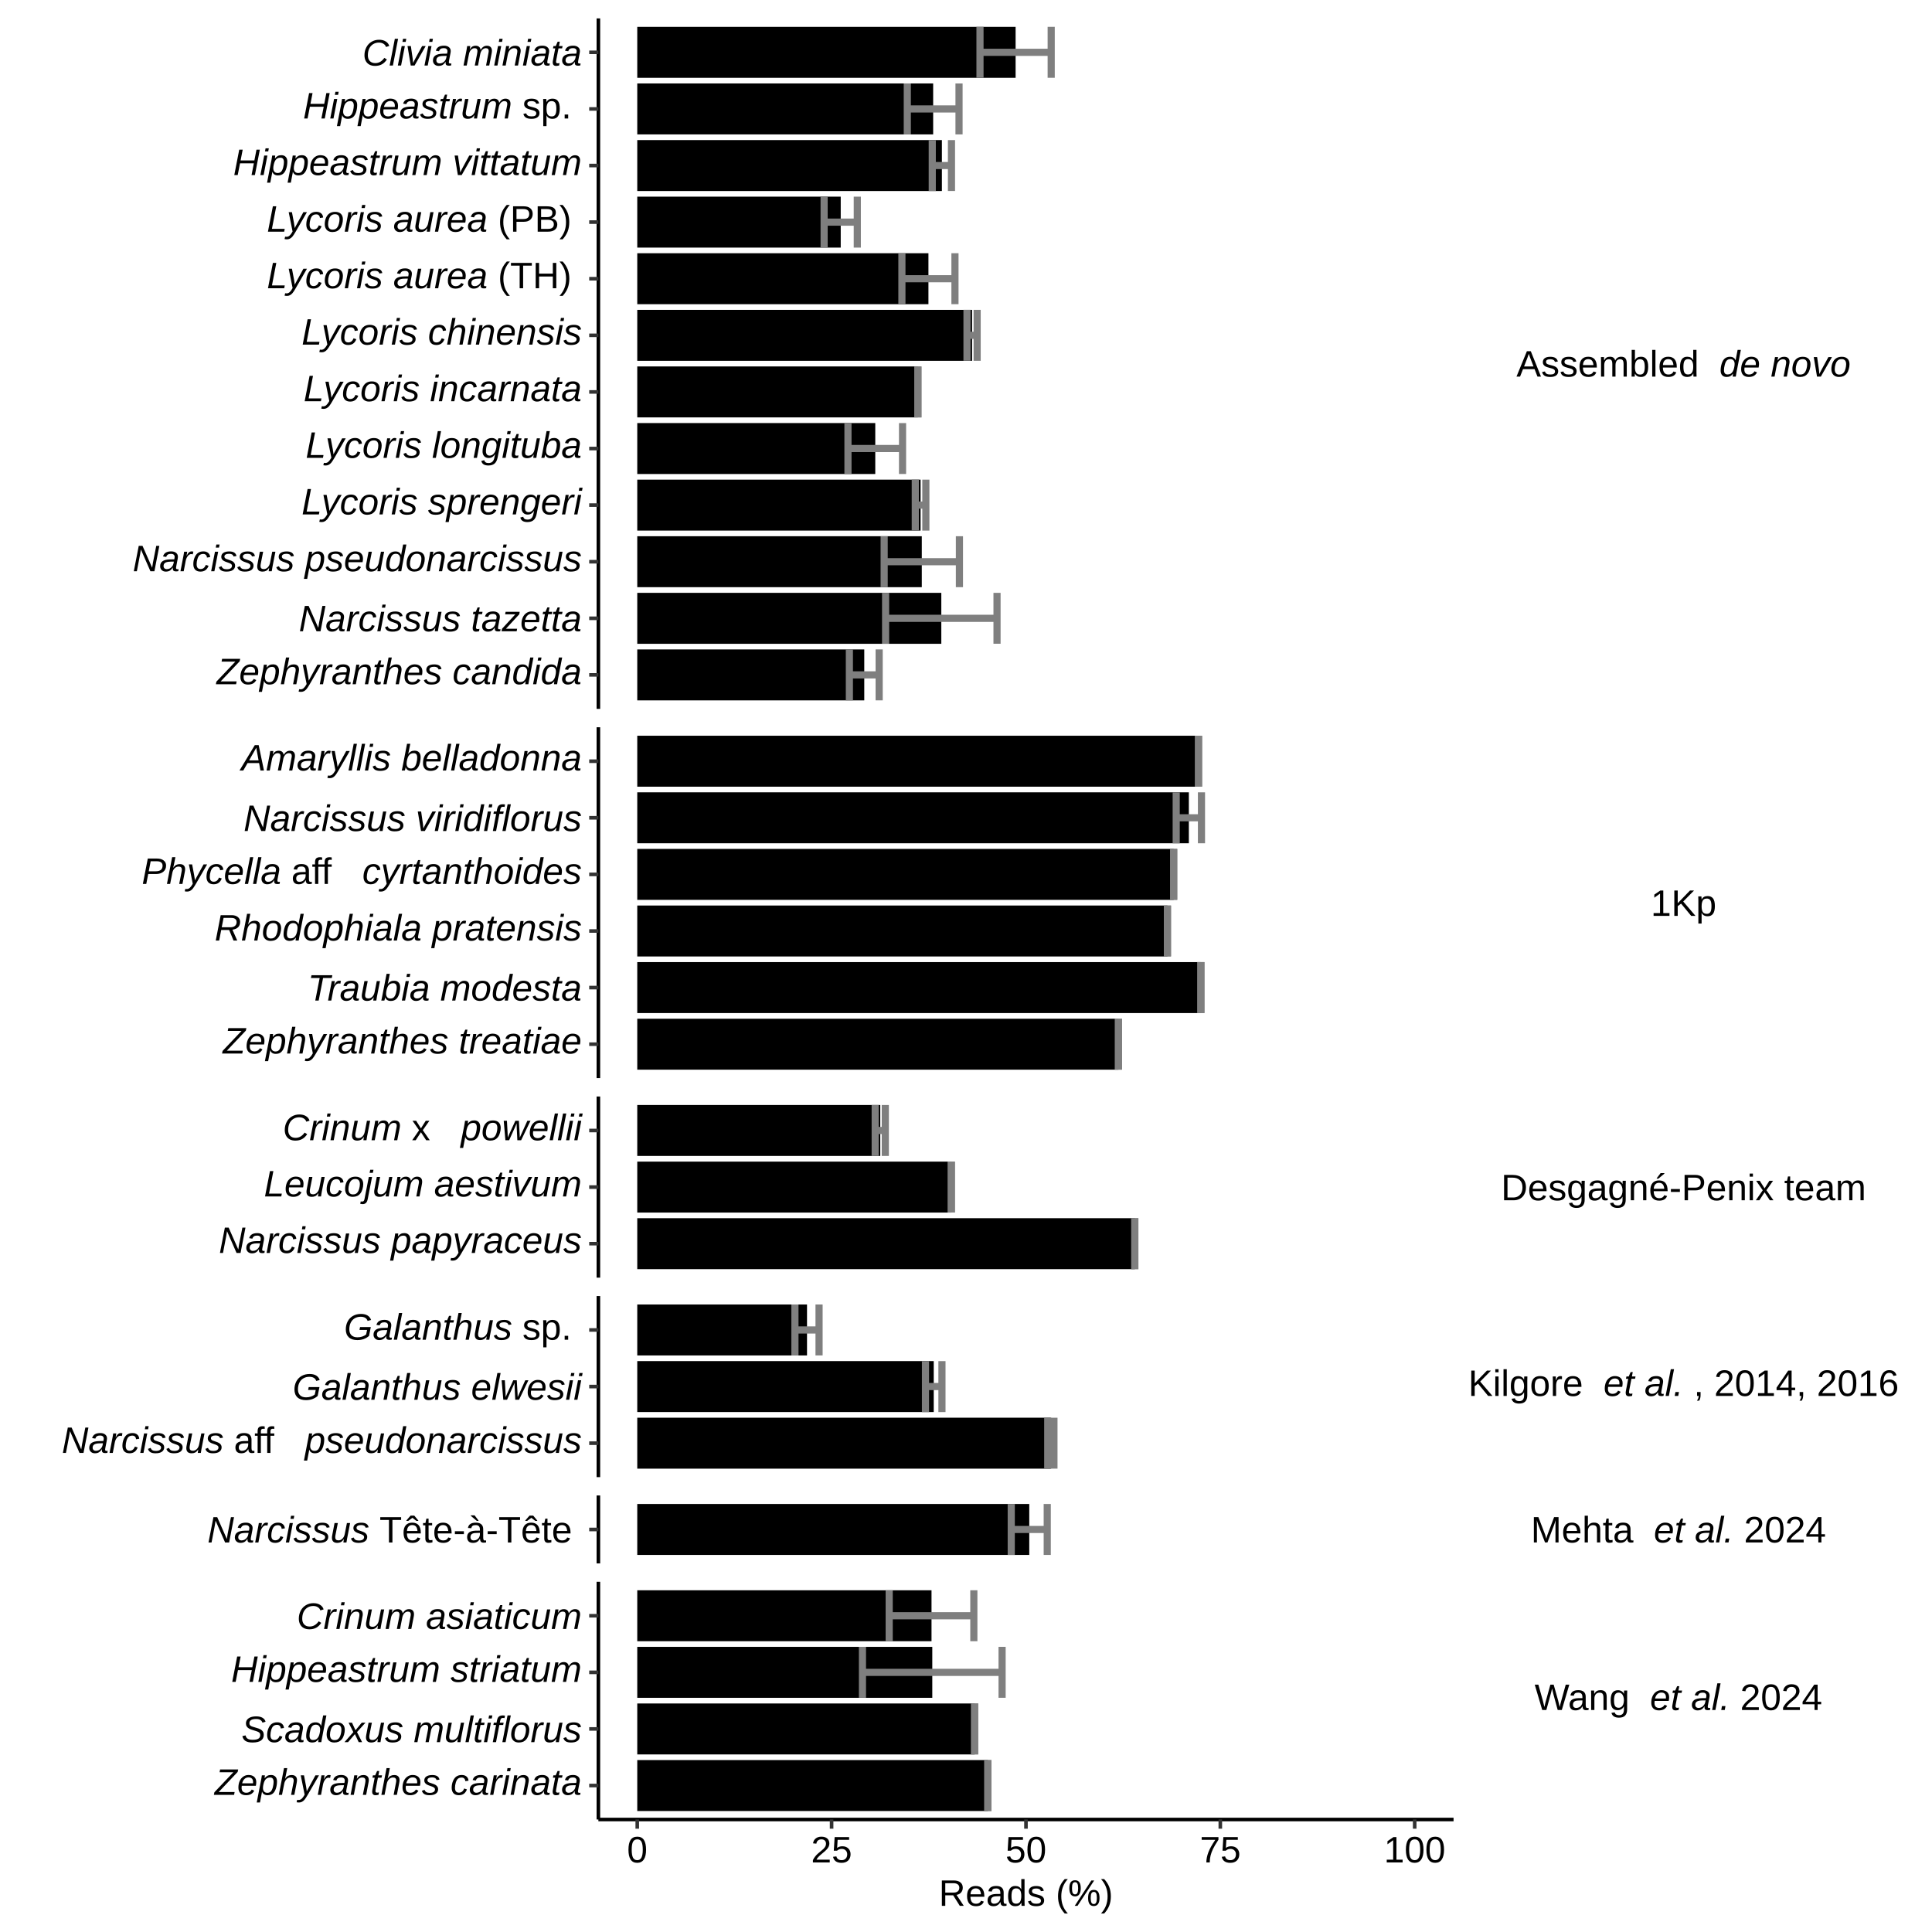
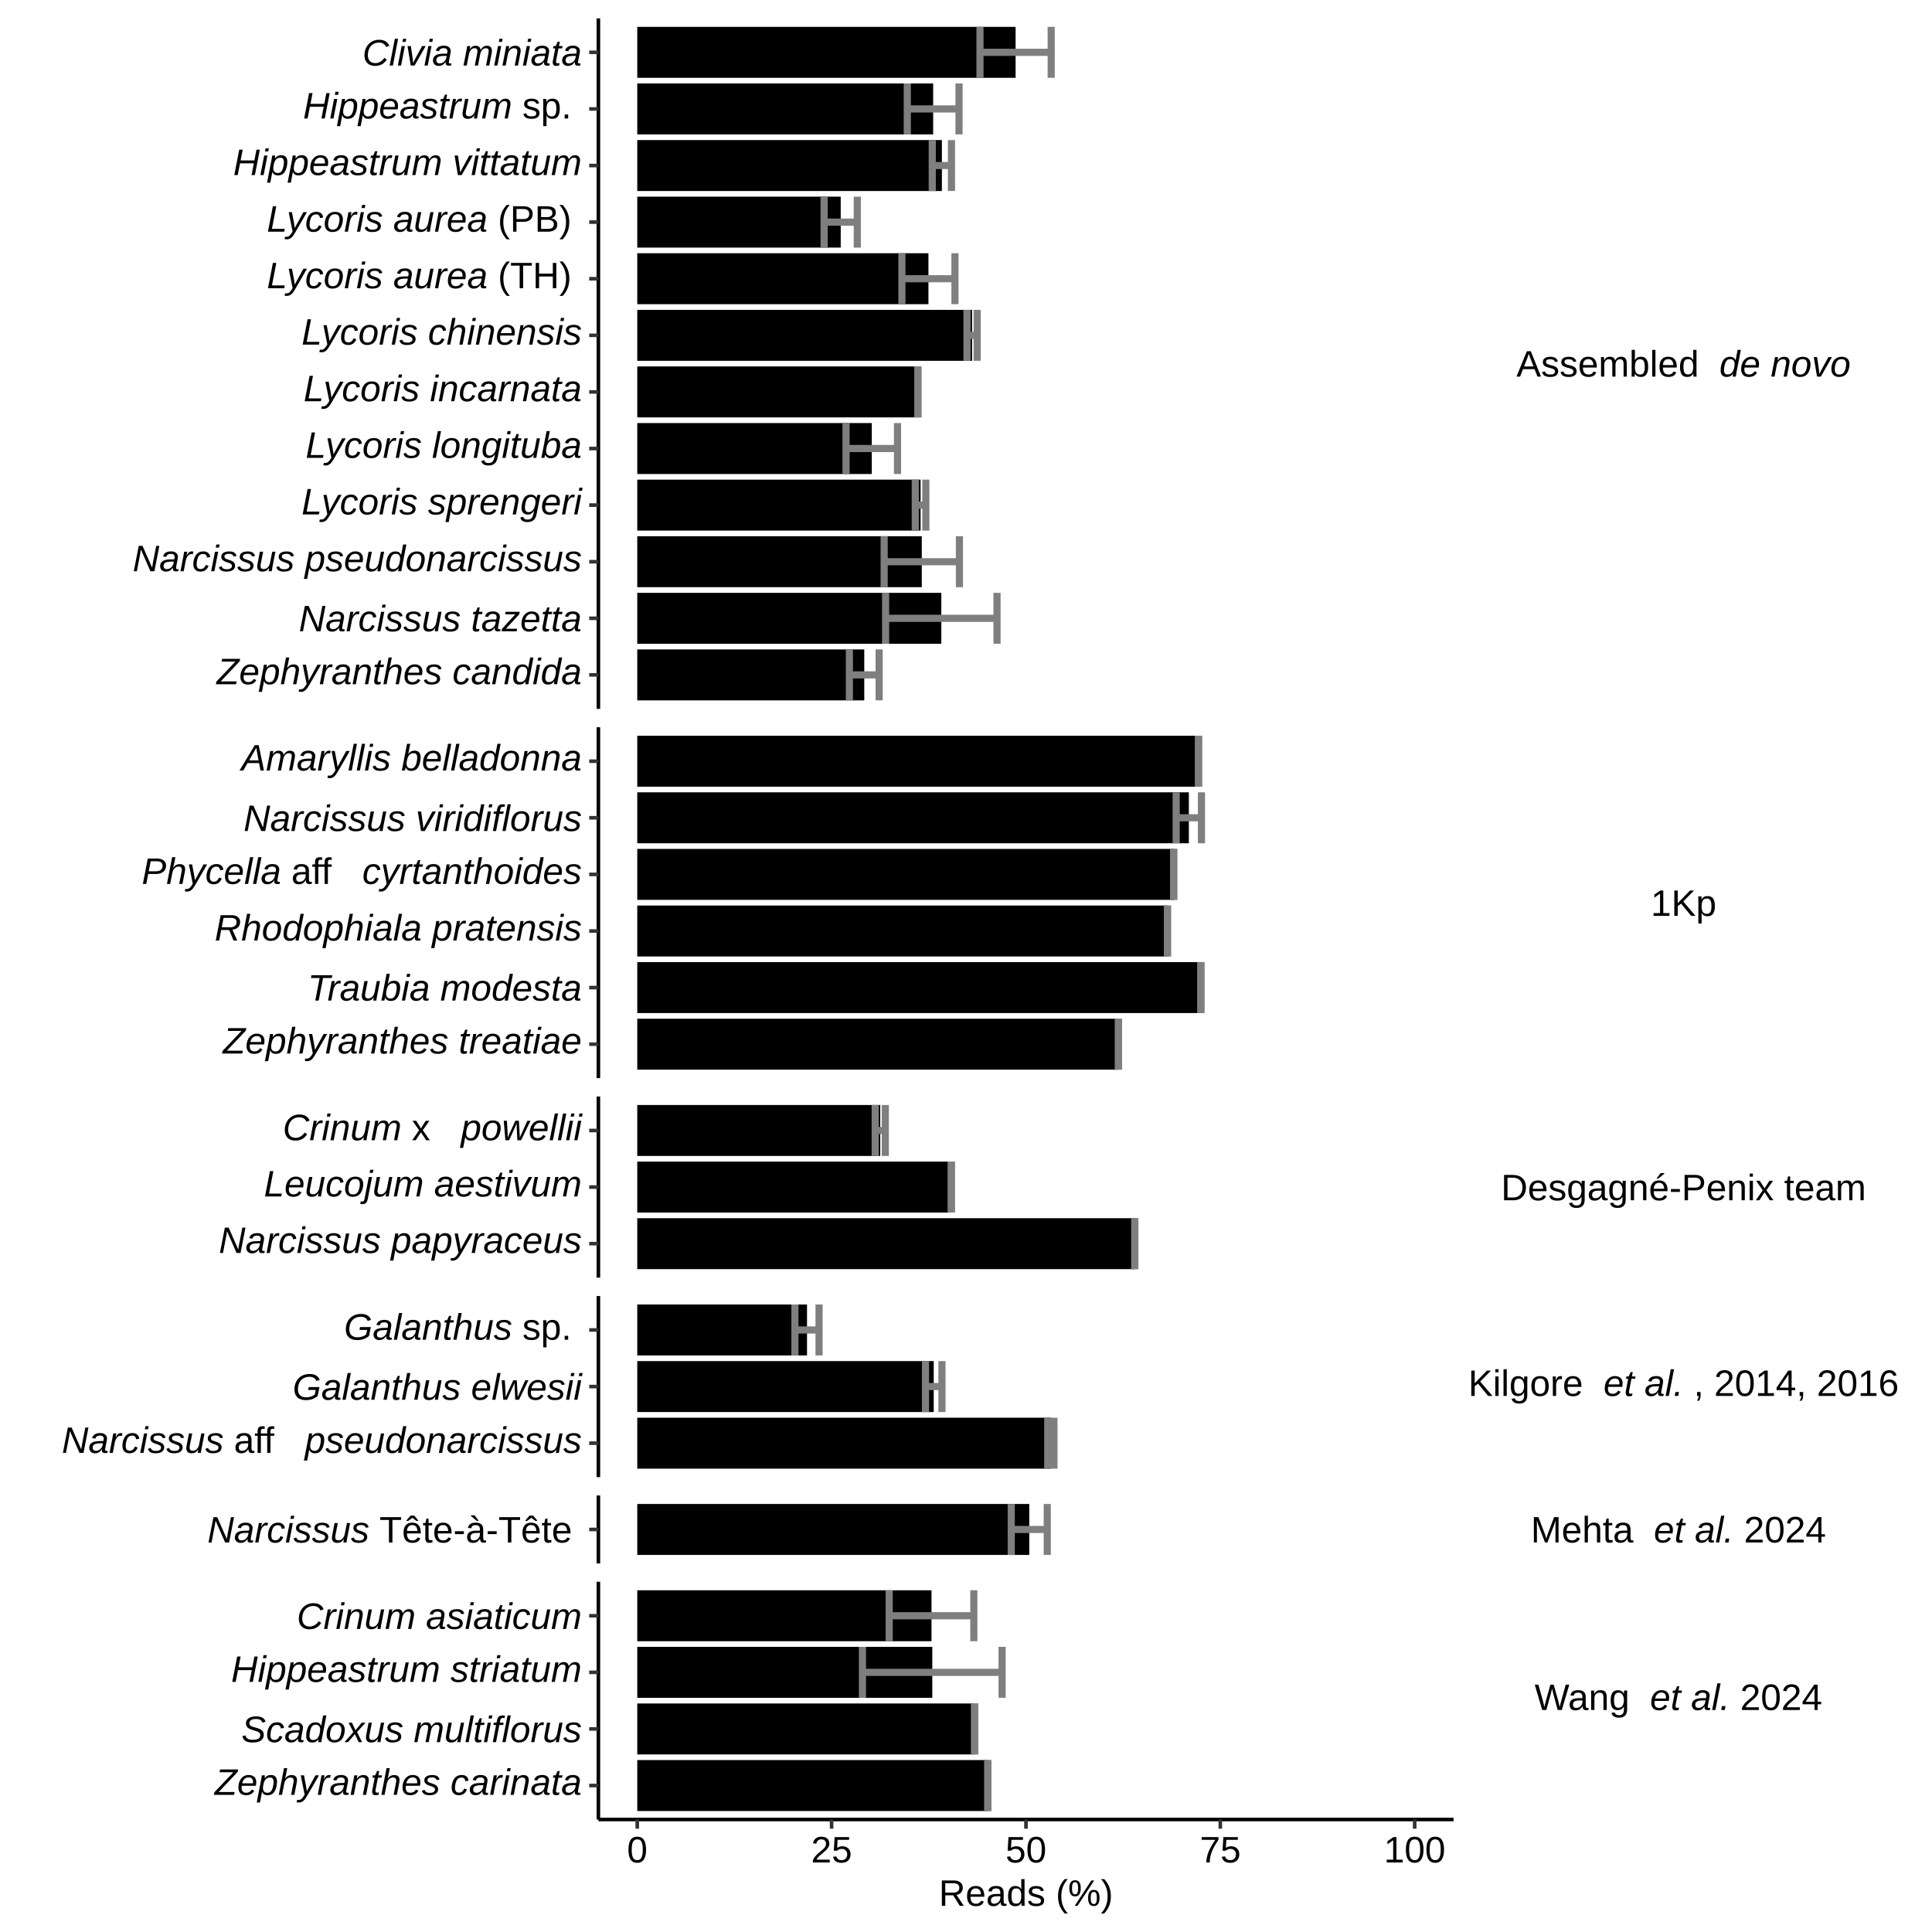
<svg xmlns="http://www.w3.org/2000/svg" class="svglite" width="576.00pt" height="576.00pt" viewBox="0 0 576.00 576.00">
  <defs>
    <style type="text/css">
    .svglite line, .svglite polyline, .svglite polygon, .svglite path, .svglite rect, .svglite circle {
      fill: none;
      stroke: #000000;
      stroke-linecap: round;
      stroke-linejoin: round;
      stroke-miterlimit: 10.00;
    }
    .svglite text {
      white-space: pre;
    }
  </style>
  </defs>
  <rect width="100%" height="100%" style="stroke: none; fill: #FFFFFF;" />
  <defs>
    <clipPath id="cpMC4wMHw1NzYuMDB8MC4wMHw1NzYuMDA=">
      <rect x="0.00" y="0.00" width="576.00" height="576.00" />
    </clipPath>
  </defs>
  <g clip-path="url(#cpMC4wMHw1NzYuMDB8MC4wMHw1NzYuMDA=)">
    <rect x="0.00" y="0.00" width="576.00" height="576.00" style="stroke-width: 1.07; stroke: #FFFFFF; fill: #FFFFFF;" />
  </g>
  <defs>
    <clipPath id="cpMTc4LjQwfDQzMy4zNnw1LjQ4fDIxMS4zNA==">
      <rect x="178.40" y="5.48" width="254.96" height="205.86" />
    </clipPath>
  </defs>
  <g clip-path="url(#cpMTc4LjQwfDQzMy4zNnw1LjQ4fDIxMS4zNA==)">
    <rect x="178.40" y="5.48" width="254.96" height="205.86" style="stroke-width: 1.07; stroke: none; fill: #FFFFFF;" />
    <rect x="189.99" y="8.01" width="112.80" height="15.19" style="stroke-width: 1.07; stroke: none; stroke-linecap: butt; stroke-linejoin: miter; fill: #000000;" />
    <rect x="189.99" y="24.88" width="88.22" height="15.19" style="stroke-width: 1.07; stroke: none; stroke-linecap: butt; stroke-linejoin: miter; fill: #000000;" />
    <rect x="189.99" y="41.76" width="90.82" height="15.19" style="stroke-width: 1.07; stroke: none; stroke-linecap: butt; stroke-linejoin: miter; fill: #000000;" />
    <rect x="189.99" y="58.63" width="60.66" height="15.19" style="stroke-width: 1.07; stroke: none; stroke-linecap: butt; stroke-linejoin: miter; fill: #000000;" />
    <rect x="189.99" y="75.50" width="86.81" height="15.19" style="stroke-width: 1.07; stroke: none; stroke-linecap: butt; stroke-linejoin: miter; fill: #000000;" />
    <rect x="189.99" y="92.38" width="99.82" height="15.19" style="stroke-width: 1.07; stroke: none; stroke-linecap: butt; stroke-linejoin: miter; fill: #000000;" />
    <rect x="189.99" y="109.25" width="83.67" height="15.19" style="stroke-width: 1.07; stroke: none; stroke-linecap: butt; stroke-linejoin: miter; fill: #000000;" />
-     <rect x="189.99" y="126.13" width="70.96" height="15.19" style="stroke-width: 1.07; stroke: none; stroke-linecap: butt; stroke-linejoin: miter; fill: #000000;" />
+     <rect x="189.99" y="126.13" width="69.92" height="15.19" style="stroke-width: 1.07; stroke: none; stroke-linecap: butt; stroke-linejoin: miter; fill: #000000;" />
    <rect x="189.99" y="143.00" width="84.47" height="15.19" style="stroke-width: 1.07; stroke: none; stroke-linecap: butt; stroke-linejoin: miter; fill: #000000;" />
    <rect x="189.99" y="159.87" width="84.83" height="15.19" style="stroke-width: 1.07; stroke: none; stroke-linecap: butt; stroke-linejoin: miter; fill: #000000;" />
    <rect x="189.99" y="176.75" width="90.65" height="15.19" style="stroke-width: 1.07; stroke: none; stroke-linecap: butt; stroke-linejoin: miter; fill: #000000;" />
    <rect x="189.99" y="193.62" width="67.68" height="15.19" style="stroke-width: 1.07; stroke: none; stroke-linecap: butt; stroke-linejoin: miter; fill: #000000;" />
    <polyline points="313.40,23.20 313.40,8.01 " style="stroke-width: 2.13; stroke: #7F7F7F; stroke-linecap: butt;" />
    <polyline points="313.40,15.60 292.17,15.60 " style="stroke-width: 2.13; stroke: #7F7F7F; stroke-linecap: butt;" />
    <polyline points="292.17,23.20 292.17,8.01 " style="stroke-width: 2.13; stroke: #7F7F7F; stroke-linecap: butt;" />
    <polyline points="285.92,40.07 285.92,24.88 " style="stroke-width: 2.13; stroke: #7F7F7F; stroke-linecap: butt;" />
    <polyline points="285.92,32.48 270.50,32.48 " style="stroke-width: 2.13; stroke: #7F7F7F; stroke-linecap: butt;" />
    <polyline points="270.50,40.07 270.50,24.88 " style="stroke-width: 2.13; stroke: #7F7F7F; stroke-linecap: butt;" />
    <polyline points="283.67,56.94 283.67,41.76 " style="stroke-width: 2.13; stroke: #7F7F7F; stroke-linecap: butt;" />
    <polyline points="283.67,49.35 277.94,49.35 " style="stroke-width: 2.13; stroke: #7F7F7F; stroke-linecap: butt;" />
    <polyline points="277.94,56.94 277.94,41.76 " style="stroke-width: 2.13; stroke: #7F7F7F; stroke-linecap: butt;" />
    <polyline points="255.59,73.82 255.59,58.63 " style="stroke-width: 2.13; stroke: #7F7F7F; stroke-linecap: butt;" />
    <polyline points="255.59,66.22 245.70,66.22 " style="stroke-width: 2.13; stroke: #7F7F7F; stroke-linecap: butt;" />
    <polyline points="245.70,73.82 245.70,58.63 " style="stroke-width: 2.13; stroke: #7F7F7F; stroke-linecap: butt;" />
    <polyline points="284.71,90.69 284.71,75.50 " style="stroke-width: 2.13; stroke: #7F7F7F; stroke-linecap: butt;" />
    <polyline points="284.71,83.10 268.89,83.10 " style="stroke-width: 2.13; stroke: #7F7F7F; stroke-linecap: butt;" />
    <polyline points="268.89,90.69 268.89,75.50 " style="stroke-width: 2.13; stroke: #7F7F7F; stroke-linecap: butt;" />
    <polyline points="291.32,107.56 291.32,92.38 " style="stroke-width: 2.13; stroke: #7F7F7F; stroke-linecap: butt;" />
    <polyline points="291.32,99.97 288.30,99.97 " style="stroke-width: 2.13; stroke: #7F7F7F; stroke-linecap: butt;" />
    <polyline points="288.30,107.56 288.30,92.38 " style="stroke-width: 2.13; stroke: #7F7F7F; stroke-linecap: butt;" />
    <polyline points="273.66,124.44 273.66,109.25 " style="stroke-width: 2.13; stroke: #7F7F7F; stroke-linecap: butt;" />
    <polyline points="273.66,116.85 273.66,116.85 " style="stroke-width: 2.13; stroke: #7F7F7F; stroke-linecap: butt;" />
    <polyline points="273.66,124.44 273.66,109.25 " style="stroke-width: 2.13; stroke: #7F7F7F; stroke-linecap: butt;" />
-     <polyline points="269.08,141.31 269.08,126.13 " style="stroke-width: 2.13; stroke: #7F7F7F; stroke-linecap: butt;" />
-     <polyline points="269.08,133.72 252.81,133.72 " style="stroke-width: 2.13; stroke: #7F7F7F; stroke-linecap: butt;" />
-     <polyline points="252.81,141.31 252.81,126.13 " style="stroke-width: 2.13; stroke: #7F7F7F; stroke-linecap: butt;" />
+     <polyline points="267.58,141.31 267.58,126.13 " style="stroke-width: 2.13; stroke: #7F7F7F; stroke-linecap: butt;" />
+     <polyline points="267.58,133.72 252.24,133.72 " style="stroke-width: 2.13; stroke: #7F7F7F; stroke-linecap: butt;" />
+     <polyline points="252.24,141.31 252.24,126.13 " style="stroke-width: 2.13; stroke: #7F7F7F; stroke-linecap: butt;" />
    <polyline points="276.03,158.19 276.03,143.00 " style="stroke-width: 2.13; stroke: #7F7F7F; stroke-linecap: butt;" />
    <polyline points="276.03,150.59 272.88,150.59 " style="stroke-width: 2.13; stroke: #7F7F7F; stroke-linecap: butt;" />
    <polyline points="272.88,158.19 272.88,143.00 " style="stroke-width: 2.13; stroke: #7F7F7F; stroke-linecap: butt;" />
    <polyline points="286.04,175.06 286.04,159.87 " style="stroke-width: 2.13; stroke: #7F7F7F; stroke-linecap: butt;" />
    <polyline points="286.04,167.47 263.60,167.47 " style="stroke-width: 2.13; stroke: #7F7F7F; stroke-linecap: butt;" />
    <polyline points="263.60,175.06 263.60,159.87 " style="stroke-width: 2.13; stroke: #7F7F7F; stroke-linecap: butt;" />
    <polyline points="297.25,191.93 297.25,176.75 " style="stroke-width: 2.13; stroke: #7F7F7F; stroke-linecap: butt;" />
    <polyline points="297.25,184.34 264.03,184.34 " style="stroke-width: 2.13; stroke: #7F7F7F; stroke-linecap: butt;" />
    <polyline points="264.03,191.93 264.03,176.75 " style="stroke-width: 2.13; stroke: #7F7F7F; stroke-linecap: butt;" />
    <polyline points="262.11,208.81 262.11,193.62 " style="stroke-width: 2.13; stroke: #7F7F7F; stroke-linecap: butt;" />
    <polyline points="262.11,201.21 253.23,201.21 " style="stroke-width: 2.13; stroke: #7F7F7F; stroke-linecap: butt;" />
    <polyline points="253.23,208.81 253.23,193.62 " style="stroke-width: 2.13; stroke: #7F7F7F; stroke-linecap: butt;" />
  </g>
  <g clip-path="url(#cpMC4wMHw1NzYuMDB8MC4wMHw1NzYuMDA=)">
</g>
  <defs>
    <clipPath id="cpMTc4LjQwfDQzMy4zNnwyMTYuODJ8MzIxLjQz">
      <rect x="178.40" y="216.82" width="254.96" height="104.62" />
    </clipPath>
  </defs>
  <g clip-path="url(#cpMTc4LjQwfDQzMy4zNnwyMTYuODJ8MzIxLjQz)">
    <rect x="178.40" y="216.82" width="254.96" height="104.62" style="stroke-width: 1.07; stroke: none; fill: #FFFFFF;" />
    <rect x="189.99" y="219.35" width="167.35" height="15.19" style="stroke-width: 1.07; stroke: none; stroke-linecap: butt; stroke-linejoin: miter; fill: #000000;" />
    <rect x="189.99" y="236.22" width="164.45" height="15.19" style="stroke-width: 1.07; stroke: none; stroke-linecap: butt; stroke-linejoin: miter; fill: #000000;" />
    <rect x="189.99" y="253.09" width="159.93" height="15.19" style="stroke-width: 1.07; stroke: none; stroke-linecap: butt; stroke-linejoin: miter; fill: #000000;" />
    <rect x="189.99" y="269.97" width="158.07" height="15.19" style="stroke-width: 1.07; stroke: none; stroke-linecap: butt; stroke-linejoin: miter; fill: #000000;" />
    <rect x="189.99" y="286.84" width="168.04" height="15.19" style="stroke-width: 1.07; stroke: none; stroke-linecap: butt; stroke-linejoin: miter; fill: #000000;" />
    <rect x="189.99" y="303.72" width="143.47" height="15.19" style="stroke-width: 1.07; stroke: none; stroke-linecap: butt; stroke-linejoin: miter; fill: #000000;" />
    <polyline points="357.33,234.53 357.33,219.35 " style="stroke-width: 2.13; stroke: #7F7F7F; stroke-linecap: butt;" />
    <polyline points="357.33,226.94 357.33,226.94 " style="stroke-width: 2.13; stroke: #7F7F7F; stroke-linecap: butt;" />
    <polyline points="357.33,234.53 357.33,219.35 " style="stroke-width: 2.13; stroke: #7F7F7F; stroke-linecap: butt;" />
    <polyline points="358.20,251.41 358.20,236.22 " style="stroke-width: 2.13; stroke: #7F7F7F; stroke-linecap: butt;" />
    <polyline points="358.20,243.81 350.67,243.81 " style="stroke-width: 2.13; stroke: #7F7F7F; stroke-linecap: butt;" />
    <polyline points="350.67,251.41 350.67,236.22 " style="stroke-width: 2.13; stroke: #7F7F7F; stroke-linecap: butt;" />
    <polyline points="349.92,268.28 349.92,253.09 " style="stroke-width: 2.13; stroke: #7F7F7F; stroke-linecap: butt;" />
    <polyline points="349.92,260.69 349.92,260.69 " style="stroke-width: 2.13; stroke: #7F7F7F; stroke-linecap: butt;" />
    <polyline points="349.92,268.28 349.92,253.09 " style="stroke-width: 2.13; stroke: #7F7F7F; stroke-linecap: butt;" />
    <polyline points="348.06,285.15 348.06,269.97 " style="stroke-width: 2.13; stroke: #7F7F7F; stroke-linecap: butt;" />
    <polyline points="348.06,277.56 348.06,277.56 " style="stroke-width: 2.13; stroke: #7F7F7F; stroke-linecap: butt;" />
    <polyline points="348.06,285.15 348.06,269.97 " style="stroke-width: 2.13; stroke: #7F7F7F; stroke-linecap: butt;" />
    <polyline points="358.03,302.03 358.03,286.84 " style="stroke-width: 2.13; stroke: #7F7F7F; stroke-linecap: butt;" />
    <polyline points="358.03,294.44 358.03,294.44 " style="stroke-width: 2.13; stroke: #7F7F7F; stroke-linecap: butt;" />
    <polyline points="358.03,302.03 358.03,286.84 " style="stroke-width: 2.13; stroke: #7F7F7F; stroke-linecap: butt;" />
    <polyline points="333.46,318.90 333.46,303.72 " style="stroke-width: 2.13; stroke: #7F7F7F; stroke-linecap: butt;" />
    <polyline points="333.46,311.31 333.46,311.31 " style="stroke-width: 2.13; stroke: #7F7F7F; stroke-linecap: butt;" />
    <polyline points="333.46,318.90 333.46,303.72 " style="stroke-width: 2.13; stroke: #7F7F7F; stroke-linecap: butt;" />
  </g>
  <g clip-path="url(#cpMC4wMHw1NzYuMDB8MC4wMHw1NzYuMDA=)">
</g>
  <defs>
    <clipPath id="cpMTc4LjQwfDQzMy4zNnwzMjYuOTF8MzgwLjkx">
      <rect x="178.40" y="326.91" width="254.96" height="54.00" />
    </clipPath>
  </defs>
  <g clip-path="url(#cpMTc4LjQwfDQzMy4zNnwzMjYuOTF8MzgwLjkx)">
    <rect x="178.40" y="326.91" width="254.96" height="54.00" style="stroke-width: 1.07; stroke: none; fill: #FFFFFF;" />
    <rect x="189.99" y="329.44" width="72.45" height="15.19" style="stroke-width: 1.07; stroke: none; stroke-linecap: butt; stroke-linejoin: miter; fill: #000000;" />
    <rect x="189.99" y="346.32" width="93.64" height="15.19" style="stroke-width: 1.07; stroke: none; stroke-linecap: butt; stroke-linejoin: miter; fill: #000000;" />
    <rect x="189.99" y="363.19" width="148.34" height="15.19" style="stroke-width: 1.07; stroke: none; stroke-linecap: butt; stroke-linejoin: miter; fill: #000000;" />
    <polyline points="263.94,344.63 263.94,329.44 " style="stroke-width: 2.13; stroke: #7F7F7F; stroke-linecap: butt;" />
    <polyline points="263.94,337.04 260.93,337.04 " style="stroke-width: 2.13; stroke: #7F7F7F; stroke-linecap: butt;" />
    <polyline points="260.93,344.63 260.93,329.44 " style="stroke-width: 2.13; stroke: #7F7F7F; stroke-linecap: butt;" />
    <polyline points="283.63,361.50 283.63,346.32 " style="stroke-width: 2.13; stroke: #7F7F7F; stroke-linecap: butt;" />
    <polyline points="283.63,353.91 283.63,353.91 " style="stroke-width: 2.13; stroke: #7F7F7F; stroke-linecap: butt;" />
    <polyline points="283.63,361.50 283.63,346.32 " style="stroke-width: 2.13; stroke: #7F7F7F; stroke-linecap: butt;" />
    <polyline points="338.33,378.38 338.33,363.19 " style="stroke-width: 2.13; stroke: #7F7F7F; stroke-linecap: butt;" />
    <polyline points="338.33,370.78 338.33,370.78 " style="stroke-width: 2.13; stroke: #7F7F7F; stroke-linecap: butt;" />
    <polyline points="338.33,378.38 338.33,363.19 " style="stroke-width: 2.13; stroke: #7F7F7F; stroke-linecap: butt;" />
  </g>
  <g clip-path="url(#cpMC4wMHw1NzYuMDB8MC4wMHw1NzYuMDA=)">
</g>
  <defs>
    <clipPath id="cpMTc4LjQwfDQzMy4zNnwzODYuMzl8NDQwLjM4">
      <rect x="178.40" y="386.39" width="254.96" height="54.00" />
    </clipPath>
  </defs>
  <g clip-path="url(#cpMTc4LjQwfDQzMy4zNnwzODYuMzl8NDQwLjM4)">
    <rect x="178.40" y="386.39" width="254.96" height="54.00" style="stroke-width: 1.07; stroke: none; fill: #FFFFFF;" />
    <rect x="189.99" y="405.79" width="88.39" height="15.19" style="stroke-width: 1.07; stroke: none; stroke-linecap: butt; stroke-linejoin: miter; fill: #000000;" />
    <rect x="189.99" y="388.92" width="50.61" height="15.19" style="stroke-width: 1.07; stroke: none; stroke-linecap: butt; stroke-linejoin: miter; fill: #000000;" />
    <rect x="189.99" y="422.67" width="123.31" height="15.19" style="stroke-width: 1.07; stroke: none; stroke-linecap: butt; stroke-linejoin: miter; fill: #000000;" />
    <polyline points="280.83,420.98 280.83,405.79 " style="stroke-width: 2.13; stroke: #7F7F7F; stroke-linecap: butt;" />
    <polyline points="280.83,413.38 275.92,413.38 " style="stroke-width: 2.13; stroke: #7F7F7F; stroke-linecap: butt;" />
    <polyline points="275.92,420.98 275.92,405.79 " style="stroke-width: 2.13; stroke: #7F7F7F; stroke-linecap: butt;" />
    <polyline points="244.19,404.10 244.19,388.92 " style="stroke-width: 2.13; stroke: #7F7F7F; stroke-linecap: butt;" />
    <polyline points="244.19,396.51 237.00,396.51 " style="stroke-width: 2.13; stroke: #7F7F7F; stroke-linecap: butt;" />
    <polyline points="237.00,404.10 237.00,388.92 " style="stroke-width: 2.13; stroke: #7F7F7F; stroke-linecap: butt;" />
    <polyline points="314.22,437.85 314.22,422.67 " style="stroke-width: 2.13; stroke: #7F7F7F; stroke-linecap: butt;" />
    <polyline points="314.22,430.26 312.37,430.26 " style="stroke-width: 2.13; stroke: #7F7F7F; stroke-linecap: butt;" />
    <polyline points="312.37,437.85 312.37,422.67 " style="stroke-width: 2.13; stroke: #7F7F7F; stroke-linecap: butt;" />
  </g>
  <g clip-path="url(#cpMC4wMHw1NzYuMDB8MC4wMHw1NzYuMDA=)">
</g>
  <defs>
    <clipPath id="cpMTc4LjQwfDQzMy4zNnw0NDUuODZ8NDY2LjEx">
      <rect x="178.40" y="445.86" width="254.96" height="20.25" />
    </clipPath>
  </defs>
  <g clip-path="url(#cpMTc4LjQwfDQzMy4zNnw0NDUuODZ8NDY2LjEx)">
    <rect x="178.40" y="445.86" width="254.96" height="20.25" style="stroke-width: 1.07; stroke: none; fill: #FFFFFF;" />
    <rect x="189.99" y="448.39" width="116.87" height="15.19" style="stroke-width: 1.07; stroke: none; stroke-linecap: butt; stroke-linejoin: miter; fill: #000000;" />
    <polyline points="312.22,463.58 312.22,448.39 " style="stroke-width: 2.13; stroke: #7F7F7F; stroke-linecap: butt;" />
    <polyline points="312.22,455.99 301.49,455.99 " style="stroke-width: 2.13; stroke: #7F7F7F; stroke-linecap: butt;" />
    <polyline points="301.49,463.58 301.49,448.39 " style="stroke-width: 2.13; stroke: #7F7F7F; stroke-linecap: butt;" />
  </g>
  <g clip-path="url(#cpMC4wMHw1NzYuMDB8MC4wMHw1NzYuMDA=)">
</g>
  <defs>
    <clipPath id="cpMTc4LjQwfDQzMy4zNnw0NzEuNTl8NTQyLjQ2">
      <rect x="178.40" y="471.59" width="254.96" height="70.87" />
    </clipPath>
  </defs>
  <g clip-path="url(#cpMTc4LjQwfDQzMy4zNnw0NzEuNTl8NTQyLjQ2)">
    <rect x="178.40" y="471.59" width="254.96" height="70.87" style="stroke-width: 1.07; stroke: none; fill: #FFFFFF;" />
    <rect x="189.99" y="474.12" width="87.73" height="15.19" style="stroke-width: 1.07; stroke: none; stroke-linecap: butt; stroke-linejoin: miter; fill: #000000;" />
    <rect x="189.99" y="490.99" width="87.96" height="15.19" style="stroke-width: 1.07; stroke: none; stroke-linecap: butt; stroke-linejoin: miter; fill: #000000;" />
    <rect x="189.99" y="507.87" width="100.59" height="15.19" style="stroke-width: 1.07; stroke: none; stroke-linecap: butt; stroke-linejoin: miter; fill: #000000;" />
    <rect x="189.99" y="524.74" width="104.53" height="15.19" style="stroke-width: 1.07; stroke: none; stroke-linecap: butt; stroke-linejoin: miter; fill: #000000;" />
    <polyline points="290.34,489.31 290.34,474.12 " style="stroke-width: 2.13; stroke: #7F7F7F; stroke-linecap: butt;" />
    <polyline points="290.34,481.71 265.10,481.71 " style="stroke-width: 2.13; stroke: #7F7F7F; stroke-linecap: butt;" />
    <polyline points="265.10,489.31 265.10,474.12 " style="stroke-width: 2.13; stroke: #7F7F7F; stroke-linecap: butt;" />
    <polyline points="298.76,506.18 298.76,490.99 " style="stroke-width: 2.13; stroke: #7F7F7F; stroke-linecap: butt;" />
    <polyline points="298.76,498.59 257.13,498.59 " style="stroke-width: 2.13; stroke: #7F7F7F; stroke-linecap: butt;" />
    <polyline points="257.13,506.18 257.13,490.99 " style="stroke-width: 2.13; stroke: #7F7F7F; stroke-linecap: butt;" />
    <polyline points="290.58,523.05 290.58,507.87 " style="stroke-width: 2.13; stroke: #7F7F7F; stroke-linecap: butt;" />
    <polyline points="290.58,515.46 290.58,515.46 " style="stroke-width: 2.13; stroke: #7F7F7F; stroke-linecap: butt;" />
    <polyline points="290.58,523.05 290.58,507.87 " style="stroke-width: 2.13; stroke: #7F7F7F; stroke-linecap: butt;" />
    <polyline points="294.52,539.93 294.52,524.74 " style="stroke-width: 2.13; stroke: #7F7F7F; stroke-linecap: butt;" />
    <polyline points="294.52,532.33 294.52,532.33 " style="stroke-width: 2.13; stroke: #7F7F7F; stroke-linecap: butt;" />
    <polyline points="294.52,539.93 294.52,524.74 " style="stroke-width: 2.13; stroke: #7F7F7F; stroke-linecap: butt;" />
  </g>
  <g clip-path="url(#cpMC4wMHw1NzYuMDB8MC4wMHw1NzYuMDA=)">
</g>
  <defs>
    <clipPath id="cpNDMzLjM2fDU3MC41Mnw1LjQ4fDIxMS4zNA==">
      <rect x="433.36" y="5.48" width="137.16" height="205.86" />
    </clipPath>
  </defs>
  <g clip-path="url(#cpNDMzLjM2fDU3MC41Mnw1LjQ4fDIxMS4zNA==)">
    <text x="452.11" y="112.28" style="font-size: 11.00px; font-family: &quot;Arial&quot;;" textLength="57.48px" lengthAdjust="spacingAndGlyphs">Assembled </text>
    <text x="509.59" y="112.28" style="font-size: 11.00px; font-family: &quot;Arial&quot;;" textLength="3.02px" lengthAdjust="spacingAndGlyphs"> </text>
    <text x="512.61" y="112.28" style="font-size: 11.00px; font-style: italic; font-family: &quot;Arial&quot;;" textLength="39.16px" lengthAdjust="spacingAndGlyphs">de novo</text>
  </g>
  <g clip-path="url(#cpMC4wMHw1NzYuMDB8MC4wMHw1NzYuMDA=)">
</g>
  <defs>
    <clipPath id="cpNDMzLjM2fDU3MC41MnwyMTYuODJ8MzIxLjQz">
      <rect x="433.36" y="216.82" width="137.16" height="104.62" />
    </clipPath>
  </defs>
  <g clip-path="url(#cpNDMzLjM2fDU3MC41MnwyMTYuODJ8MzIxLjQz)">
    <text x="501.94" y="273.06" text-anchor="middle" style="font-size: 11.00px; font-family: &quot;Arial&quot;;" textLength="19.58px" lengthAdjust="spacingAndGlyphs">1Kp</text>
  </g>
  <g clip-path="url(#cpMC4wMHw1NzYuMDB8MC4wMHw1NzYuMDA=)">
</g>
  <defs>
    <clipPath id="cpNDMzLjM2fDU3MC41MnwzMjYuOTF8MzgwLjkx">
      <rect x="433.36" y="326.91" width="137.16" height="54.00" />
    </clipPath>
  </defs>
  <g clip-path="url(#cpNDMzLjM2fDU3MC41MnwzMjYuOTF8MzgwLjkx)">
    <text x="501.94" y="357.85" text-anchor="middle" style="font-size: 11.00px; font-family: &quot;Arial&quot;;" textLength="108.87px" lengthAdjust="spacingAndGlyphs">Desgagné-Penix team</text>
  </g>
  <g clip-path="url(#cpMC4wMHw1NzYuMDB8MC4wMHw1NzYuMDA=)">
</g>
  <defs>
    <clipPath id="cpNDMzLjM2fDU3MC41MnwzODYuMzl8NDQwLjM4">
      <rect x="433.36" y="386.39" width="137.16" height="54.00" />
    </clipPath>
  </defs>
  <g clip-path="url(#cpNDMzLjM2fDU3MC41MnwzODYuMzl8NDQwLjM4)">
    <text x="437.74" y="416.18" style="font-size: 11.00px; font-family: &quot;Arial&quot;;" textLength="37.30px" lengthAdjust="spacingAndGlyphs">Kilgore </text>
    <text x="475.04" y="416.18" style="font-size: 11.00px; font-family: &quot;Arial&quot;;" textLength="3.02px" lengthAdjust="spacingAndGlyphs"> </text>
    <text x="478.06" y="416.18" style="font-size: 11.00px; font-style: italic; font-family: &quot;Arial&quot;;" textLength="23.86px" lengthAdjust="spacingAndGlyphs">et al.</text>
    <text x="501.92" y="416.18" style="font-size: 11.00px; font-family: &quot;Arial&quot;;" textLength="3.02px" lengthAdjust="spacingAndGlyphs"> </text>
    <text x="504.94" y="416.18" style="font-size: 11.00px; font-family: &quot;Arial&quot;;" textLength="61.20px" lengthAdjust="spacingAndGlyphs">, 2014, 2016</text>
  </g>
  <g clip-path="url(#cpMC4wMHw1NzYuMDB8MC4wMHw1NzYuMDA=)">
</g>
  <defs>
    <clipPath id="cpNDMzLjM2fDU3MC41Mnw0NDUuODZ8NDY2LjEx">
      <rect x="433.36" y="445.86" width="137.16" height="20.25" />
    </clipPath>
  </defs>
  <g clip-path="url(#cpNDMzLjM2fDU3MC41Mnw0NDUuODZ8NDY2LjEx)">
    <text x="456.40" y="459.87" style="font-size: 11.00px; font-family: &quot;Arial&quot;;" textLength="33.65px" lengthAdjust="spacingAndGlyphs">Mehta </text>
    <text x="490.04" y="459.87" style="font-size: 11.00px; font-family: &quot;Arial&quot;;" textLength="3.02px" lengthAdjust="spacingAndGlyphs"> </text>
    <text x="493.06" y="459.87" style="font-size: 11.00px; font-style: italic; font-family: &quot;Arial&quot;;" textLength="23.86px" lengthAdjust="spacingAndGlyphs">et al.</text>
    <text x="516.92" y="459.87" style="font-size: 11.00px; font-family: &quot;Arial&quot;;" textLength="3.02px" lengthAdjust="spacingAndGlyphs"> </text>
    <text x="519.94" y="459.87" style="font-size: 11.00px; font-family: &quot;Arial&quot;;" textLength="27.54px" lengthAdjust="spacingAndGlyphs"> 2024</text>
  </g>
  <g clip-path="url(#cpMC4wMHw1NzYuMDB8MC4wMHw1NzYuMDA=)">
</g>
  <defs>
    <clipPath id="cpNDMzLjM2fDU3MC41Mnw0NzEuNTl8NTQyLjQ2">
      <rect x="433.36" y="471.59" width="137.16" height="70.87" />
    </clipPath>
  </defs>
  <g clip-path="url(#cpNDMzLjM2fDU3MC41Mnw0NzEuNTl8NTQyLjQ2)">
    <text x="457.52" y="509.82" style="font-size: 11.00px; font-family: &quot;Arial&quot;;" textLength="31.39px" lengthAdjust="spacingAndGlyphs">Wang </text>
    <text x="488.92" y="509.82" style="font-size: 11.00px; font-family: &quot;Arial&quot;;" textLength="3.02px" lengthAdjust="spacingAndGlyphs"> </text>
    <text x="491.93" y="509.82" style="font-size: 11.00px; font-style: italic; font-family: &quot;Arial&quot;;" textLength="23.86px" lengthAdjust="spacingAndGlyphs">et al.</text>
    <text x="515.79" y="509.82" style="font-size: 11.00px; font-family: &quot;Arial&quot;;" textLength="3.02px" lengthAdjust="spacingAndGlyphs"> </text>
    <text x="518.81" y="509.82" style="font-size: 11.00px; font-family: &quot;Arial&quot;;" textLength="27.54px" lengthAdjust="spacingAndGlyphs"> 2024</text>
  </g>
  <g clip-path="url(#cpMC4wMHw1NzYuMDB8MC4wMHw1NzYuMDA=)">
    <polyline points="178.40,542.46 433.36,542.46 " style="stroke-width: 1.07; stroke-linecap: butt;" />
    <polyline points="189.99,545.20 189.99,542.46 " style="stroke-width: 1.07; stroke: #333333; stroke-linecap: butt;" />
    <polyline points="247.93,545.20 247.93,542.46 " style="stroke-width: 1.07; stroke: #333333; stroke-linecap: butt;" />
    <polyline points="305.88,545.20 305.88,542.46 " style="stroke-width: 1.07; stroke: #333333; stroke-linecap: butt;" />
    <polyline points="363.82,545.20 363.82,542.46 " style="stroke-width: 1.07; stroke: #333333; stroke-linecap: butt;" />
    <polyline points="421.77,545.20 421.77,542.46 " style="stroke-width: 1.07; stroke: #333333; stroke-linecap: butt;" />
    <text x="189.99" y="555.27" text-anchor="middle" style="font-size: 11.00px; font-family: &quot;Arial&quot;;" textLength="6.12px" lengthAdjust="spacingAndGlyphs">0</text>
    <text x="247.93" y="555.27" text-anchor="middle" style="font-size: 11.00px; font-family: &quot;Arial&quot;;" textLength="12.24px" lengthAdjust="spacingAndGlyphs">25</text>
    <text x="305.88" y="555.27" text-anchor="middle" style="font-size: 11.00px; font-family: &quot;Arial&quot;;" textLength="12.24px" lengthAdjust="spacingAndGlyphs">50</text>
    <text x="363.82" y="555.27" text-anchor="middle" style="font-size: 11.00px; font-family: &quot;Arial&quot;;" textLength="12.24px" lengthAdjust="spacingAndGlyphs">75</text>
    <text x="421.77" y="555.27" text-anchor="middle" style="font-size: 11.00px; font-family: &quot;Arial&quot;;" textLength="18.36px" lengthAdjust="spacingAndGlyphs">100</text>
    <polyline points="178.40,211.34 178.40,5.48 " style="stroke-width: 1.07; stroke-linecap: butt;" />
    <text x="64.58" y="203.99" style="font-size: 11.00px; font-style: italic; font-family: &quot;Arial&quot;;" textLength="108.89px" lengthAdjust="spacingAndGlyphs">Zephyranthes candida</text>
    <text x="89.08" y="188.21" style="font-size: 11.00px; font-style: italic; font-family: &quot;Arial&quot;;" textLength="84.39px" lengthAdjust="spacingAndGlyphs">Narcissus tazetta</text>
    <text x="39.55" y="170.31" style="font-size: 11.00px; font-style: italic; font-family: &quot;Arial&quot;;" textLength="133.92px" lengthAdjust="spacingAndGlyphs">Narcissus pseudonarcissus</text>
    <text x="89.89" y="153.37" style="font-size: 11.00px; font-style: italic; font-family: &quot;Arial&quot;;" textLength="83.58px" lengthAdjust="spacingAndGlyphs">Lycoris sprengeri</text>
    <text x="91.10" y="136.50" style="font-size: 11.00px; font-style: italic; font-family: &quot;Arial&quot;;" textLength="82.37px" lengthAdjust="spacingAndGlyphs">Lycoris longituba</text>
    <text x="90.49" y="119.62" style="font-size: 11.00px; font-style: italic; font-family: &quot;Arial&quot;;" textLength="82.97px" lengthAdjust="spacingAndGlyphs">Lycoris incarnata</text>
    <text x="89.90" y="102.75" style="font-size: 11.00px; font-style: italic; font-family: &quot;Arial&quot;;" textLength="83.57px" lengthAdjust="spacingAndGlyphs">Lycoris chinensis</text>
    <text x="79.55" y="85.94" style="font-size: 11.00px; font-style: italic; font-family: &quot;Arial&quot;;" textLength="65.85px" lengthAdjust="spacingAndGlyphs">Lycoris aurea</text>
    <text x="145.40" y="85.94" style="font-size: 11.00px; font-family: &quot;Arial&quot;;" textLength="3.02px" lengthAdjust="spacingAndGlyphs"> </text>
    <text x="148.42" y="85.94" style="font-size: 11.00px; font-family: &quot;Arial&quot;;" textLength="25.05px" lengthAdjust="spacingAndGlyphs"> (TH)</text>
    <text x="79.54" y="69.07" style="font-size: 11.00px; font-style: italic; font-family: &quot;Arial&quot;;" textLength="65.85px" lengthAdjust="spacingAndGlyphs">Lycoris aurea</text>
    <text x="145.39" y="69.07" style="font-size: 11.00px; font-family: &quot;Arial&quot;;" textLength="3.02px" lengthAdjust="spacingAndGlyphs"> </text>
    <text x="148.40" y="69.07" style="font-size: 11.00px; font-family: &quot;Arial&quot;;" textLength="25.06px" lengthAdjust="spacingAndGlyphs"> (PB)</text>
    <text x="69.51" y="52.19" style="font-size: 11.00px; font-style: italic; font-family: &quot;Arial&quot;;" textLength="103.96px" lengthAdjust="spacingAndGlyphs">Hippeastrum vittatum</text>
    <text x="90.34" y="35.32" style="font-size: 11.00px; font-style: italic; font-family: &quot;Arial&quot;;" textLength="62.37px" lengthAdjust="spacingAndGlyphs">Hippeastrum</text>
    <text x="152.71" y="35.32" style="font-size: 11.00px; font-family: &quot;Arial&quot;;" textLength="3.02px" lengthAdjust="spacingAndGlyphs"> </text>
    <text x="155.73" y="35.32" style="font-size: 11.00px; font-family: &quot;Arial&quot;;" textLength="17.74px" lengthAdjust="spacingAndGlyphs"> sp.</text>
    <text x="108.05" y="19.54" style="font-size: 11.00px; font-style: italic; font-family: &quot;Arial&quot;;" textLength="65.41px" lengthAdjust="spacingAndGlyphs">Clivia miniata</text>
    <polyline points="175.66,201.21 178.40,201.21 " style="stroke-width: 1.07; stroke: #333333; stroke-linecap: butt;" />
    <polyline points="175.66,184.34 178.40,184.34 " style="stroke-width: 1.07; stroke: #333333; stroke-linecap: butt;" />
    <polyline points="175.66,167.47 178.40,167.47 " style="stroke-width: 1.07; stroke: #333333; stroke-linecap: butt;" />
    <polyline points="175.66,150.59 178.40,150.59 " style="stroke-width: 1.07; stroke: #333333; stroke-linecap: butt;" />
    <polyline points="175.66,133.72 178.40,133.72 " style="stroke-width: 1.07; stroke: #333333; stroke-linecap: butt;" />
    <polyline points="175.66,116.85 178.40,116.85 " style="stroke-width: 1.07; stroke: #333333; stroke-linecap: butt;" />
    <polyline points="175.66,99.97 178.40,99.97 " style="stroke-width: 1.07; stroke: #333333; stroke-linecap: butt;" />
    <polyline points="175.66,83.10 178.40,83.10 " style="stroke-width: 1.07; stroke: #333333; stroke-linecap: butt;" />
    <polyline points="175.66,66.22 178.40,66.22 " style="stroke-width: 1.07; stroke: #333333; stroke-linecap: butt;" />
    <polyline points="175.66,49.35 178.40,49.35 " style="stroke-width: 1.07; stroke: #333333; stroke-linecap: butt;" />
    <polyline points="175.66,32.48 178.40,32.48 " style="stroke-width: 1.07; stroke: #333333; stroke-linecap: butt;" />
    <polyline points="175.66,15.60 178.40,15.60 " style="stroke-width: 1.07; stroke: #333333; stroke-linecap: butt;" />
    <polyline points="178.40,321.43 178.40,216.82 " style="stroke-width: 1.07; stroke-linecap: butt;" />
    <text x="66.42" y="314.09" style="font-size: 11.00px; font-style: italic; font-family: &quot;Arial&quot;;" textLength="107.05px" lengthAdjust="spacingAndGlyphs">Zephyranthes treatiae</text>
    <text x="91.71" y="298.31" style="font-size: 11.00px; font-style: italic; font-family: &quot;Arial&quot;;" textLength="81.76px" lengthAdjust="spacingAndGlyphs">Traubia modesta</text>
    <text x="63.98" y="280.41" style="font-size: 11.00px; font-style: italic; font-family: &quot;Arial&quot;;" textLength="109.49px" lengthAdjust="spacingAndGlyphs">Rhodophiala pratensis</text>
    <text x="42.25" y="263.53" style="font-size: 11.00px; font-style: italic; font-family: &quot;Arial&quot;;" textLength="41.58px" lengthAdjust="spacingAndGlyphs">Phycella</text>
    <text x="83.83" y="263.53" style="font-size: 11.00px; font-family: &quot;Arial&quot;;" textLength="3.02px" lengthAdjust="spacingAndGlyphs"> </text>
    <text x="86.84" y="263.53" style="font-size: 11.00px; font-family: &quot;Arial&quot;;" textLength="18.16px" lengthAdjust="spacingAndGlyphs"> aff </text>
    <text x="105.00" y="263.53" style="font-size: 11.00px; font-family: &quot;Arial&quot;;" textLength="3.02px" lengthAdjust="spacingAndGlyphs"> </text>
    <text x="108.02" y="263.53" style="font-size: 11.00px; font-style: italic; font-family: &quot;Arial&quot;;" textLength="65.45px" lengthAdjust="spacingAndGlyphs">cyrtanthoides</text>
    <text x="72.60" y="247.75" style="font-size: 11.00px; font-style: italic; font-family: &quot;Arial&quot;;" textLength="100.86px" lengthAdjust="spacingAndGlyphs">Narcissus viridiflorus</text>
    <text x="71.95" y="229.72" style="font-size: 11.00px; font-style: italic; font-family: &quot;Arial&quot;;" textLength="101.51px" lengthAdjust="spacingAndGlyphs">Amaryllis belladonna</text>
    <polyline points="175.66,311.31 178.40,311.31 " style="stroke-width: 1.07; stroke: #333333; stroke-linecap: butt;" />
    <polyline points="175.66,294.44 178.40,294.44 " style="stroke-width: 1.07; stroke: #333333; stroke-linecap: butt;" />
    <polyline points="175.66,277.56 178.40,277.56 " style="stroke-width: 1.07; stroke: #333333; stroke-linecap: butt;" />
    <polyline points="175.66,260.69 178.40,260.69 " style="stroke-width: 1.07; stroke: #333333; stroke-linecap: butt;" />
    <polyline points="175.66,243.81 178.40,243.81 " style="stroke-width: 1.07; stroke: #333333; stroke-linecap: butt;" />
    <polyline points="175.66,226.94 178.40,226.94 " style="stroke-width: 1.07; stroke: #333333; stroke-linecap: butt;" />
    <polyline points="178.40,380.91 178.40,326.91 " style="stroke-width: 1.07; stroke-linecap: butt;" />
    <text x="65.23" y="373.56" style="font-size: 11.00px; font-style: italic; font-family: &quot;Arial&quot;;" textLength="108.24px" lengthAdjust="spacingAndGlyphs">Narcissus papyraceus</text>
    <text x="78.67" y="356.71" style="font-size: 11.00px; font-style: italic; font-family: &quot;Arial&quot;;" textLength="94.80px" lengthAdjust="spacingAndGlyphs">Leucojum aestivum</text>
    <text x="84.29" y="339.95" style="font-size: 11.00px; font-style: italic; font-family: &quot;Arial&quot;;" textLength="35.45px" lengthAdjust="spacingAndGlyphs">Crinum</text>
    <text x="119.75" y="339.95" style="font-size: 11.00px; font-family: &quot;Arial&quot;;" textLength="3.02px" lengthAdjust="spacingAndGlyphs"> </text>
    <text x="122.76" y="339.95" style="font-size: 11.00px; font-family: &quot;Arial&quot;;" textLength="11.62px" lengthAdjust="spacingAndGlyphs"> x </text>
    <text x="134.38" y="339.95" style="font-size: 11.00px; font-family: &quot;Arial&quot;;" textLength="3.02px" lengthAdjust="spacingAndGlyphs"> </text>
    <text x="137.40" y="339.95" style="font-size: 11.00px; font-style: italic; font-family: &quot;Arial&quot;;" textLength="36.06px" lengthAdjust="spacingAndGlyphs">powellii</text>
    <polyline points="175.66,370.78 178.40,370.78 " style="stroke-width: 1.07; stroke: #333333; stroke-linecap: butt;" />
    <polyline points="175.66,353.91 178.40,353.91 " style="stroke-width: 1.07; stroke: #333333; stroke-linecap: butt;" />
    <polyline points="175.66,337.04 178.40,337.04 " style="stroke-width: 1.07; stroke: #333333; stroke-linecap: butt;" />
    <polyline points="178.40,440.38 178.40,386.39 " style="stroke-width: 1.07; stroke-linecap: butt;" />
    <text x="18.41" y="433.17" style="font-size: 11.00px; font-style: italic; font-family: &quot;Arial&quot;;" textLength="48.29px" lengthAdjust="spacingAndGlyphs">Narcissus</text>
    <text x="66.70" y="433.17" style="font-size: 11.00px; font-family: &quot;Arial&quot;;" textLength="3.02px" lengthAdjust="spacingAndGlyphs"> </text>
    <text x="69.72" y="433.17" style="font-size: 11.00px; font-family: &quot;Arial&quot;;" textLength="18.16px" lengthAdjust="spacingAndGlyphs"> aff </text>
    <text x="87.88" y="433.17" style="font-size: 11.00px; font-family: &quot;Arial&quot;;" textLength="3.02px" lengthAdjust="spacingAndGlyphs"> </text>
    <text x="90.90" y="433.17" style="font-size: 11.00px; font-style: italic; font-family: &quot;Arial&quot;;" textLength="82.57px" lengthAdjust="spacingAndGlyphs">pseudonarcissus</text>
    <text x="87.24" y="417.32" style="font-size: 11.00px; font-style: italic; font-family: &quot;Arial&quot;;" textLength="86.23px" lengthAdjust="spacingAndGlyphs">Galanthus elwesii</text>
    <text x="102.55" y="399.42" style="font-size: 11.00px; font-style: italic; font-family: &quot;Arial&quot;;" textLength="50.16px" lengthAdjust="spacingAndGlyphs">Galanthus</text>
    <text x="152.71" y="399.42" style="font-size: 11.00px; font-family: &quot;Arial&quot;;" textLength="3.02px" lengthAdjust="spacingAndGlyphs"> </text>
    <text x="155.73" y="399.42" style="font-size: 11.00px; font-family: &quot;Arial&quot;;" textLength="17.74px" lengthAdjust="spacingAndGlyphs"> sp.</text>
    <polyline points="175.66,430.26 178.40,430.26 " style="stroke-width: 1.07; stroke: #333333; stroke-linecap: butt;" />
    <polyline points="175.66,413.38 178.40,413.38 " style="stroke-width: 1.07; stroke: #333333; stroke-linecap: butt;" />
    <polyline points="175.66,396.51 178.40,396.51 " style="stroke-width: 1.07; stroke: #333333; stroke-linecap: butt;" />
    <polyline points="178.40,466.11 178.40,445.86 " style="stroke-width: 1.07; stroke-linecap: butt;" />
    <text x="61.82" y="459.88" style="font-size: 11.00px; font-style: italic; font-family: &quot;Arial&quot;;" textLength="48.29px" lengthAdjust="spacingAndGlyphs">Narcissus</text>
    <text x="110.11" y="459.88" style="font-size: 11.00px; font-family: &quot;Arial&quot;;" textLength="3.02px" lengthAdjust="spacingAndGlyphs"> </text>
    <text x="113.12" y="459.88" style="font-size: 11.00px; font-family: &quot;Arial&quot;;" textLength="60.34px" lengthAdjust="spacingAndGlyphs"> Tête-à-Tête</text>
    <polyline points="175.66,455.99 178.40,455.99 " style="stroke-width: 1.07; stroke: #333333; stroke-linecap: butt;" />
    <polyline points="178.40,542.46 178.40,471.59 " style="stroke-width: 1.07; stroke-linecap: butt;" />
    <text x="63.98" y="535.11" style="font-size: 11.00px; font-style: italic; font-family: &quot;Arial&quot;;" textLength="109.49px" lengthAdjust="spacingAndGlyphs">Zephyranthes carinata</text>
    <text x="71.95" y="519.40" style="font-size: 11.00px; font-style: italic; font-family: &quot;Arial&quot;;" textLength="101.51px" lengthAdjust="spacingAndGlyphs">Scadoxus multiflorus</text>
    <text x="68.90" y="501.43" style="font-size: 11.00px; font-style: italic; font-family: &quot;Arial&quot;;" textLength="104.57px" lengthAdjust="spacingAndGlyphs">Hippeastrum striatum</text>
    <text x="88.48" y="485.65" style="font-size: 11.00px; font-style: italic; font-family: &quot;Arial&quot;;" textLength="84.98px" lengthAdjust="spacingAndGlyphs">Crinum asiaticum</text>
    <polyline points="175.66,532.33 178.40,532.33 " style="stroke-width: 1.07; stroke: #333333; stroke-linecap: butt;" />
    <polyline points="175.66,515.46 178.40,515.46 " style="stroke-width: 1.07; stroke: #333333; stroke-linecap: butt;" />
    <polyline points="175.66,498.59 178.40,498.59 " style="stroke-width: 1.07; stroke: #333333; stroke-linecap: butt;" />
    <polyline points="175.66,481.71 178.40,481.71 " style="stroke-width: 1.07; stroke: #333333; stroke-linecap: butt;" />
    <text x="305.88" y="568.20" text-anchor="middle" style="font-size: 11.00px; font-family: &quot;Arial&quot;;" textLength="51.98px" lengthAdjust="spacingAndGlyphs">Reads (%)</text>
  </g>
</svg>
